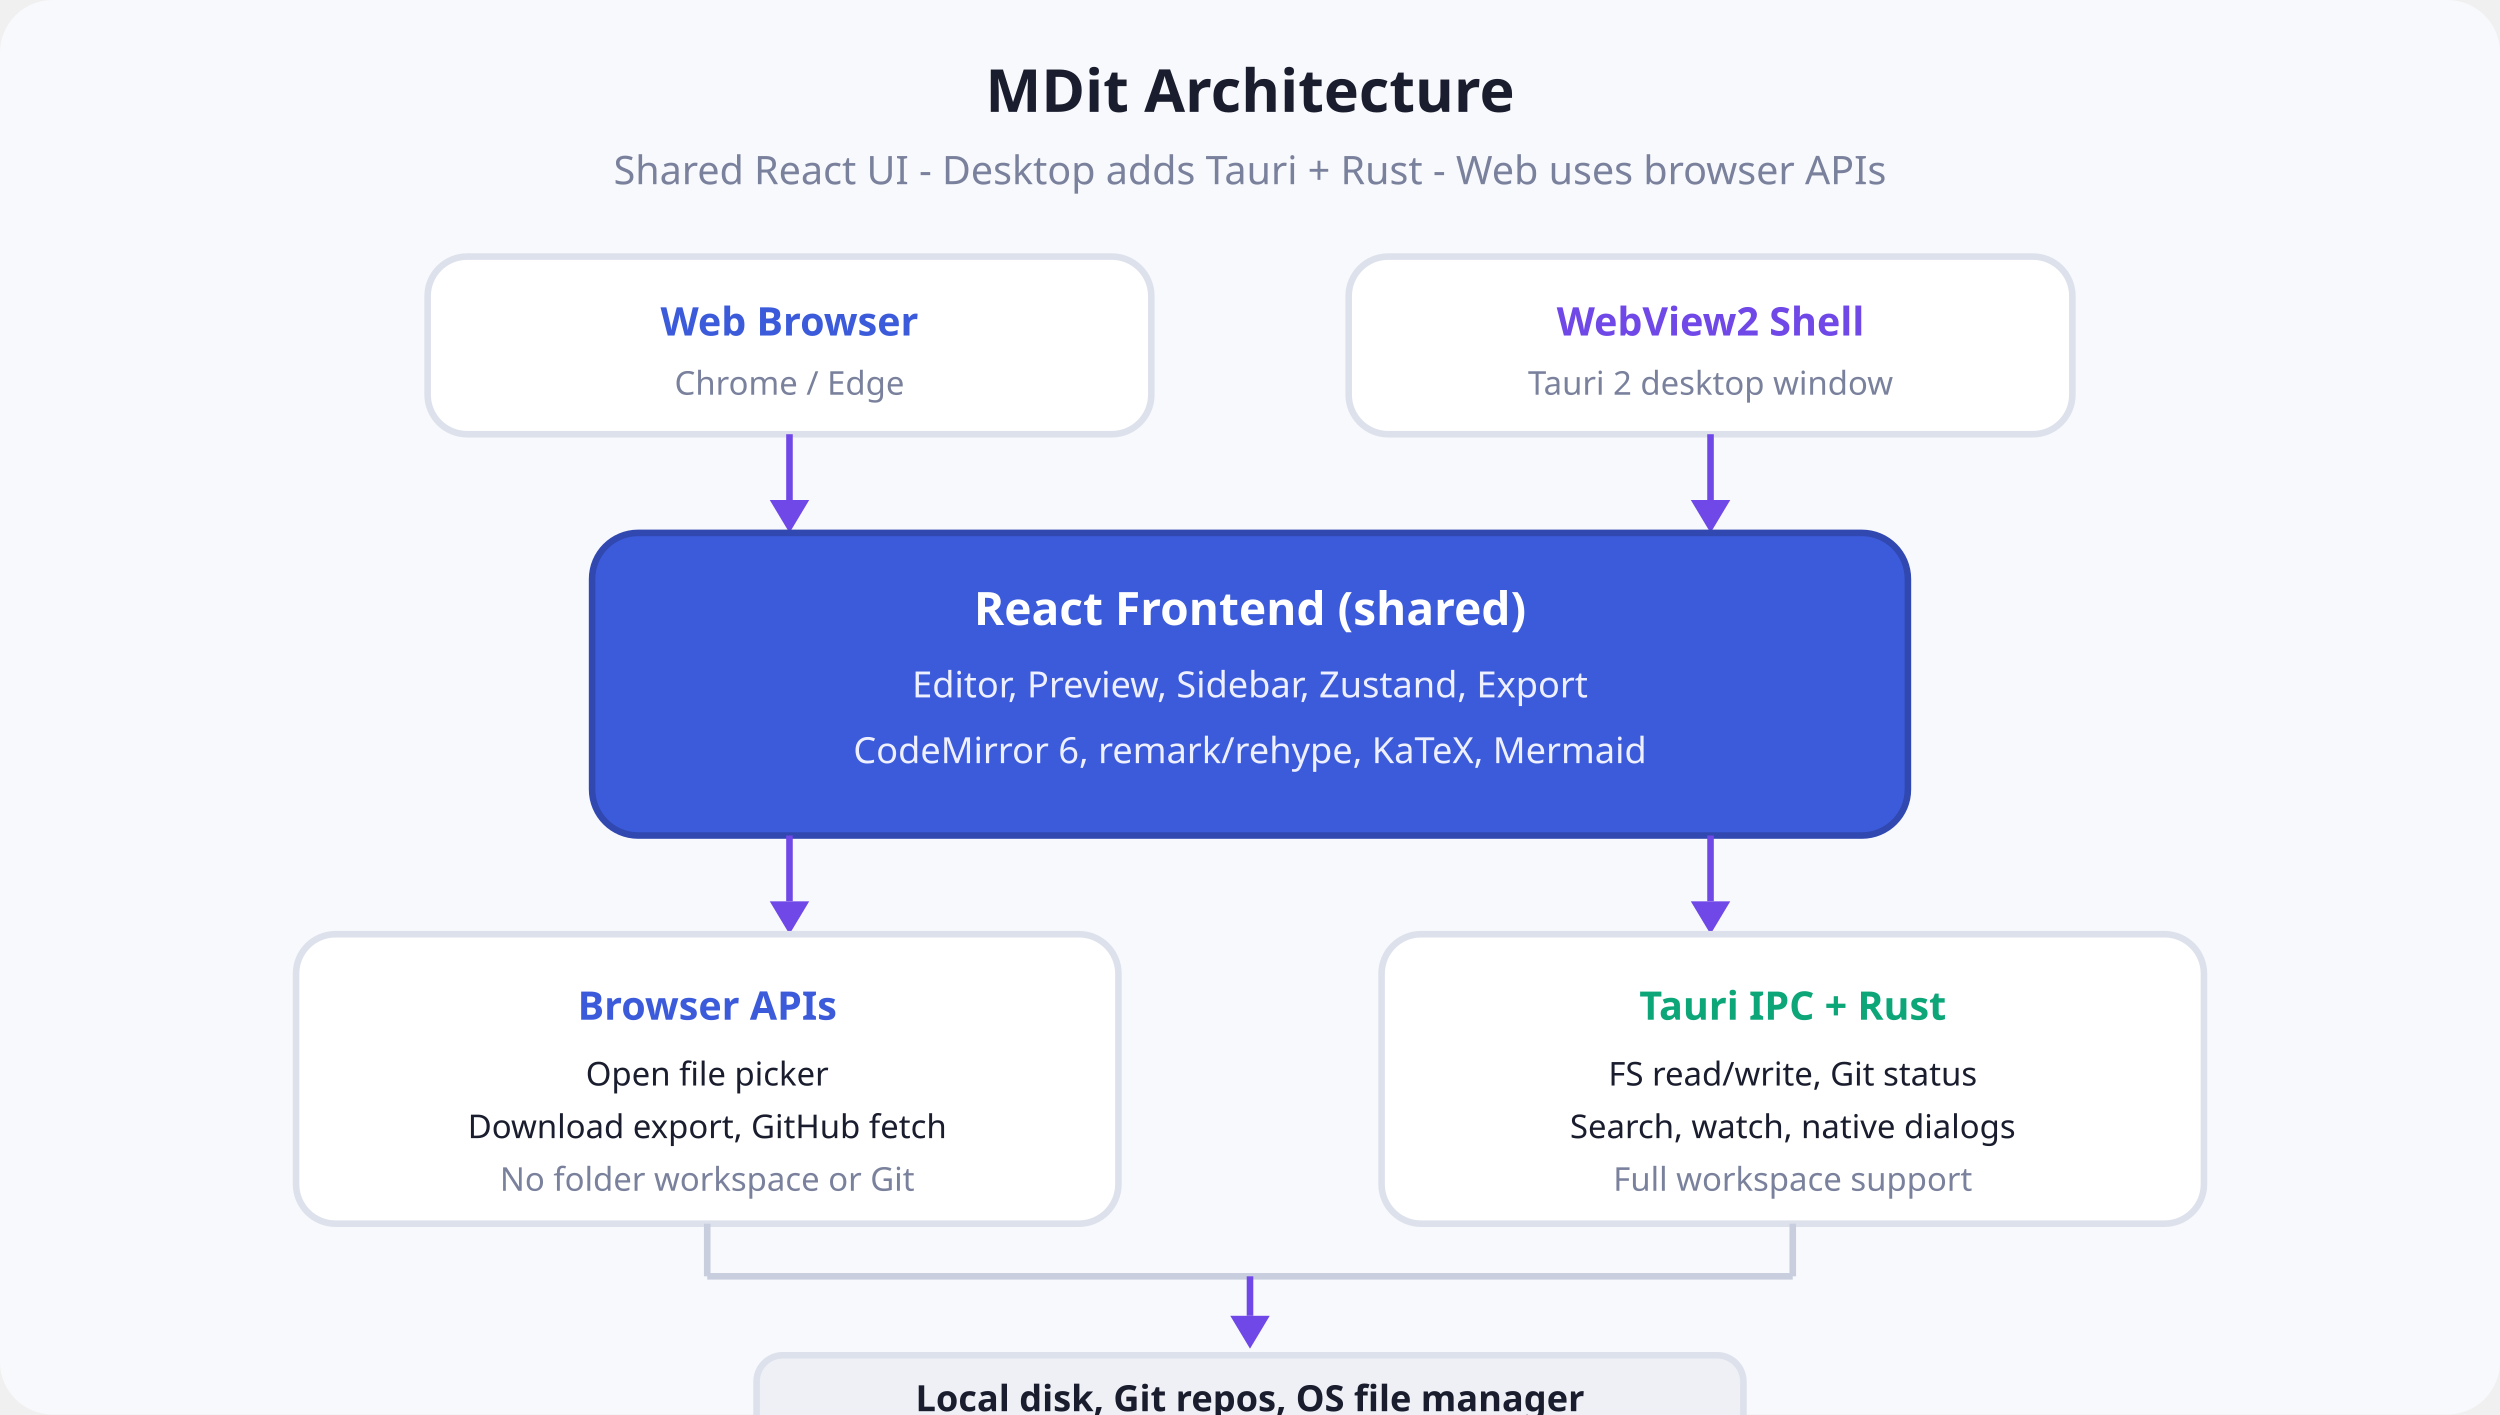
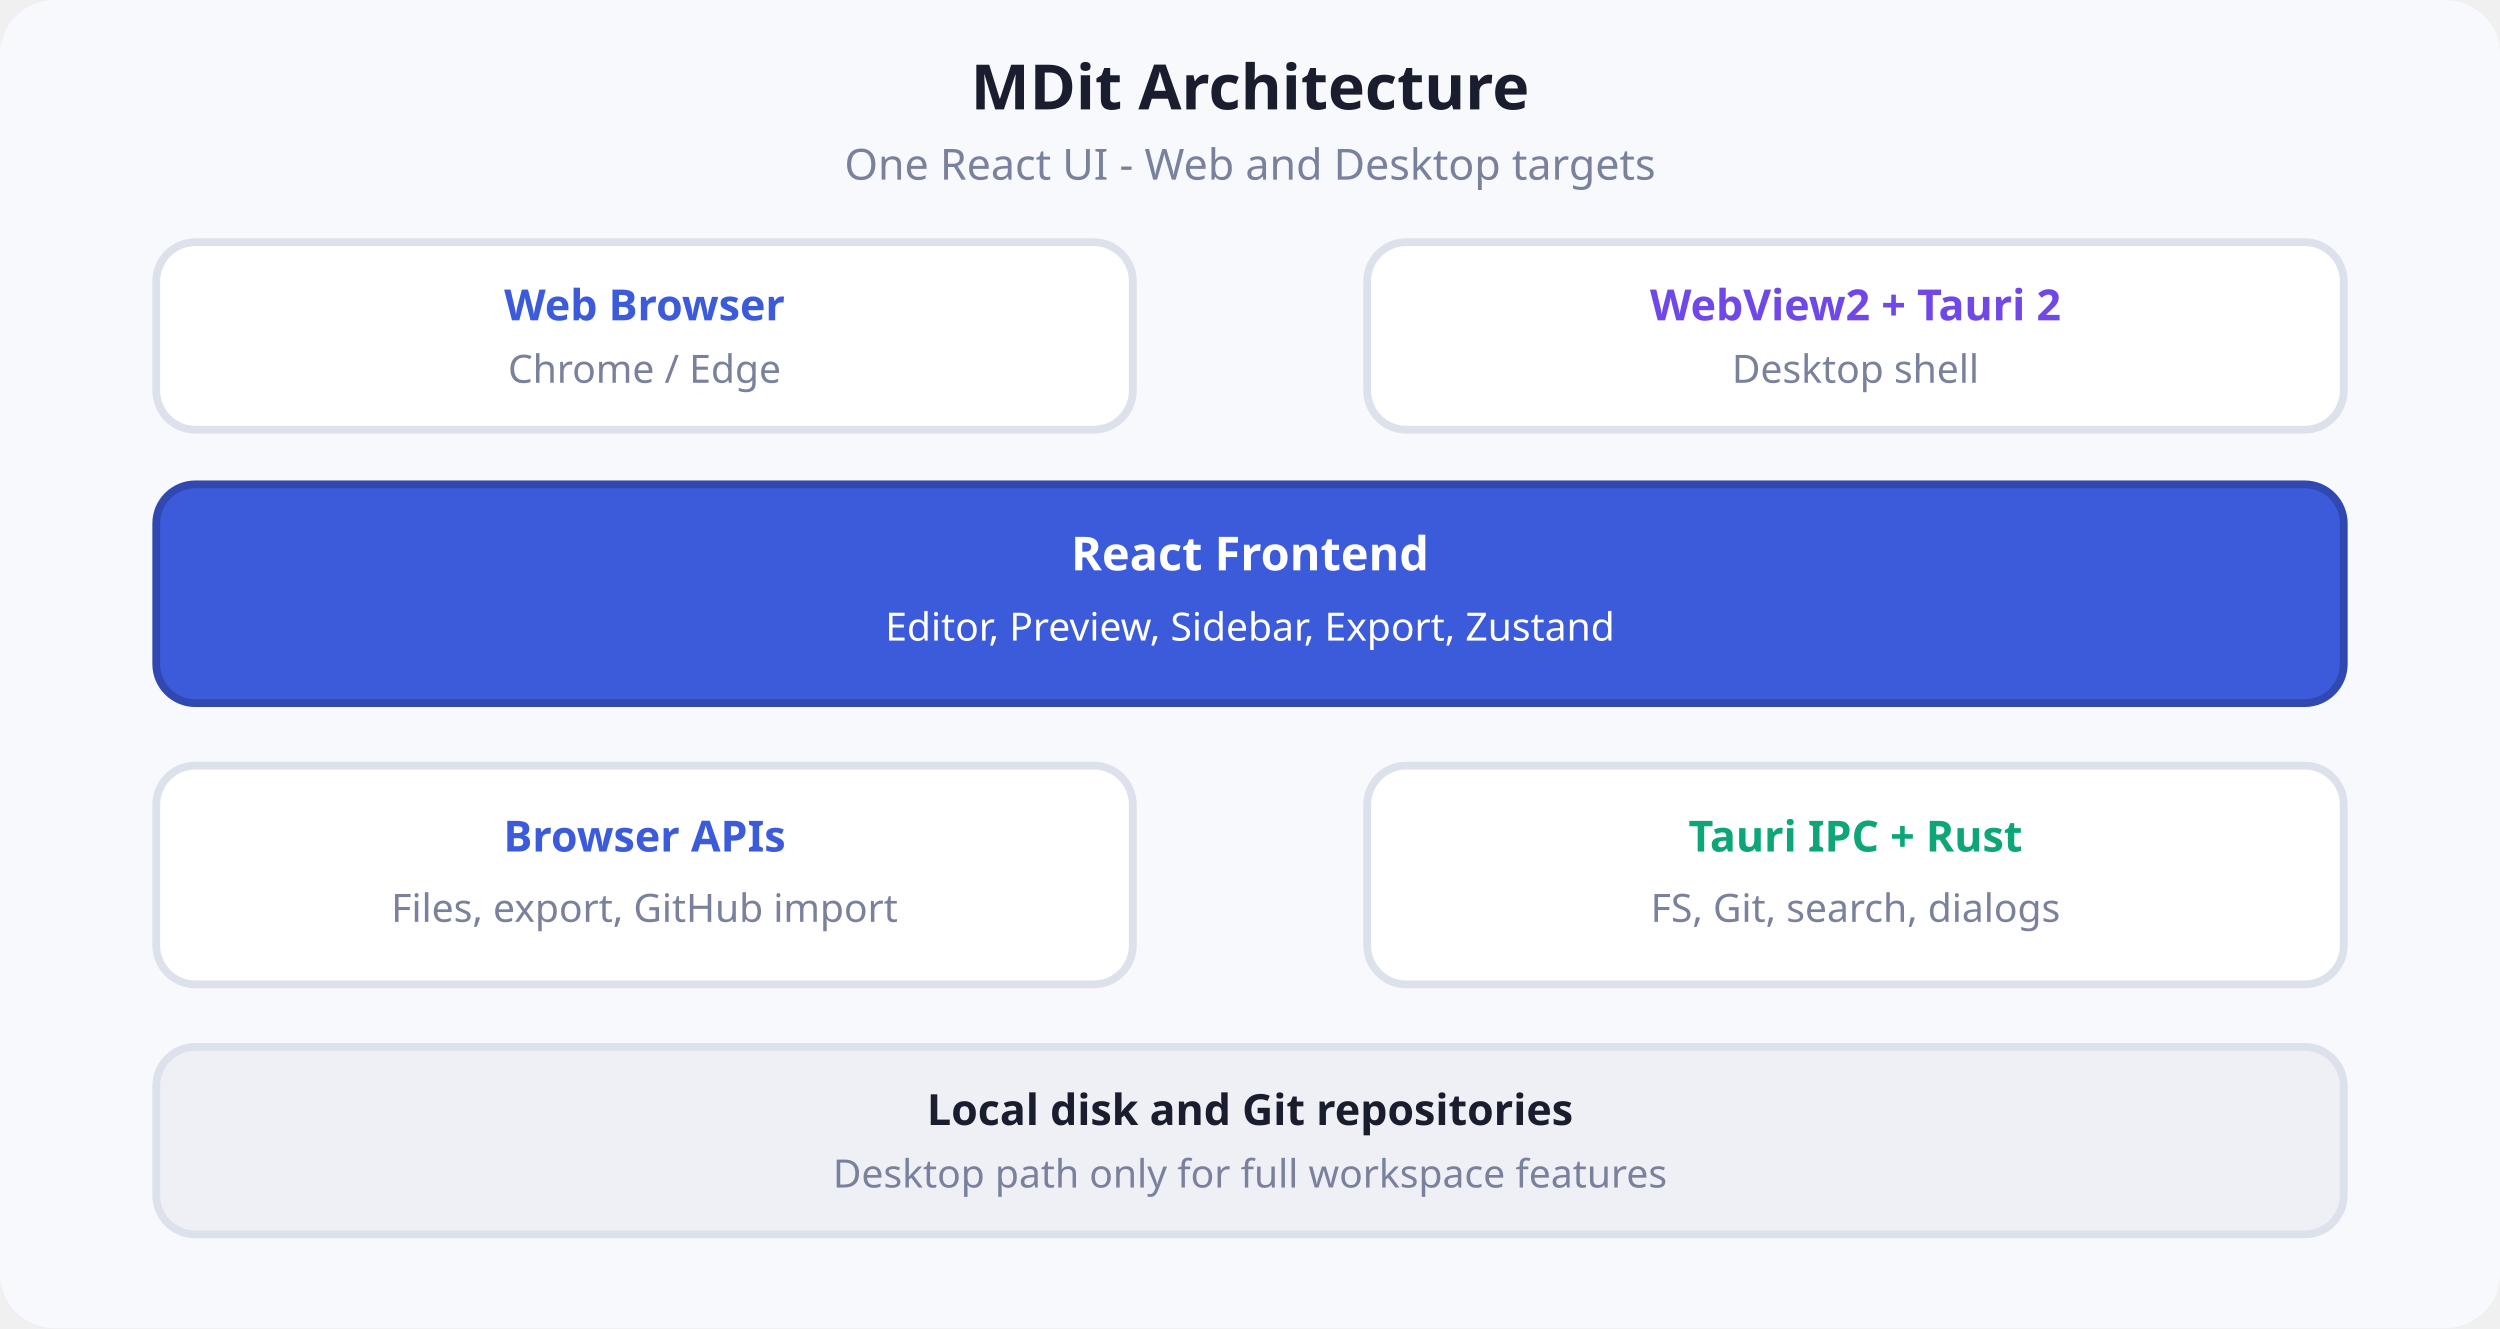
- <svg xmlns="http://www.w3.org/2000/svg" viewBox="0 0 760 430">
-   <rect width="760" height="430" rx="16" fill="#f8f9fc" />
-   <text x="380" y="34" text-anchor="middle" font-family="sans-serif" font-size="18" font-weight="700" fill="#1a1d2e">MDit Architecture</text>
-   <text x="380" y="56" text-anchor="middle" font-family="sans-serif" font-size="12" fill="#7a819c">Shared React UI - Desktop adds Tauri + Rust - Web uses browser APIs</text>
-   <rect x="130" y="78" width="220" height="54" rx="12" fill="#ffffff" stroke="#dde1ec" stroke-width="2" />
-   <text x="240" y="102" text-anchor="middle" font-family="sans-serif" font-size="12" font-weight="700" fill="#3b5bdb">Web Browser</text>
-   <text x="240" y="120" text-anchor="middle" font-family="sans-serif" font-size="10" fill="#7a819c">Chrome / Edge</text>
-   <rect x="410" y="78" width="220" height="54" rx="12" fill="#ffffff" stroke="#dde1ec" stroke-width="2" />
-   <text x="520" y="102" text-anchor="middle" font-family="sans-serif" font-size="12" font-weight="700" fill="#7048e8">WebView2 Shell</text>
-   <text x="520" y="120" text-anchor="middle" font-family="sans-serif" font-size="10" fill="#7a819c">Tauri 2 desktop window</text>
-   <line x1="240" y1="132" x2="240" y2="152" stroke="#7048e8" stroke-width="2" />
-   <polygon points="234,152 246,152 240,162" fill="#7048e8" />
-   <line x1="520" y1="132" x2="520" y2="152" stroke="#7048e8" stroke-width="2" />
-   <polygon points="514,152 526,152 520,162" fill="#7048e8" />
-   <rect x="180" y="162" width="400" height="92" rx="14" fill="#3b5bdb" stroke="#3048b0" stroke-width="2" />
-   <text x="380" y="190" text-anchor="middle" font-family="sans-serif" font-size="14" font-weight="700" fill="#ffffff">React Frontend (shared)</text>
-   <text x="380" y="212" text-anchor="middle" font-family="sans-serif" font-size="11" fill="#eef0ff">Editor, Preview, Sidebar, Zustand, Export</text>
-   <text x="380" y="232" text-anchor="middle" font-family="sans-serif" font-size="11" fill="#eef0ff">CodeMirror 6, remark/rehype, KaTeX, Mermaid</text>
-   <line x1="240" y1="254" x2="240" y2="274" stroke="#7048e8" stroke-width="2" />
-   <polygon points="234,274 246,274 240,284" fill="#7048e8" />
-   <line x1="520" y1="254" x2="520" y2="274" stroke="#7048e8" stroke-width="2" />
-   <polygon points="514,274 526,274 520,284" fill="#7048e8" />
-   <rect x="90" y="284" width="250" height="88" rx="12" fill="#ffffff" stroke="#dde1ec" stroke-width="2" />
-   <text x="215" y="310" text-anchor="middle" font-family="sans-serif" font-size="12" font-weight="700" fill="#3b5bdb">Browser APIs</text>
-   <text x="215" y="330" text-anchor="middle" font-family="sans-serif" font-size="10" fill="#1a1d2e">Open file picker</text>
-   <text x="215" y="346" text-anchor="middle" font-family="sans-serif" font-size="10" fill="#1a1d2e">Download export, GitHub fetch</text>
-   <text x="215" y="362" text-anchor="middle" font-family="sans-serif" font-size="10" fill="#7a819c">No folder workspace or Git</text>
-   <rect x="420" y="284" width="250" height="88" rx="12" fill="#ffffff" stroke="#dde1ec" stroke-width="2" />
-   <text x="545" y="310" text-anchor="middle" font-family="sans-serif" font-size="12" font-weight="700" fill="#0ca678">Tauri IPC + Rust</text>
-   <text x="545" y="330" text-anchor="middle" font-family="sans-serif" font-size="10" fill="#1a1d2e">FS read/write, Git status</text>
-   <text x="545" y="346" text-anchor="middle" font-family="sans-serif" font-size="10" fill="#1a1d2e">Search, watch, native dialogs</text>
-   <text x="545" y="362" text-anchor="middle" font-family="sans-serif" font-size="10" fill="#7a819c">Full workspace support</text>
-   <line x1="215" y1="372" x2="215" y2="388" stroke="#c8cede" stroke-width="2" />
-   <line x1="545" y1="372" x2="545" y2="388" stroke="#c8cede" stroke-width="2" />
-   <line x1="215" y1="388" x2="545" y2="388" stroke="#c8cede" stroke-width="2" />
-   <line x1="380" y1="388" x2="380" y2="400" stroke="#7048e8" stroke-width="2" />
-   <polygon points="374,400 386,400 380,410" fill="#7048e8" />
-   <rect x="230" y="412" width="300" height="26" rx="8" fill="#eef0f6" stroke="#dde1ec" stroke-width="2" />
-   <text x="380" y="429" text-anchor="middle" font-family="sans-serif" font-size="11" font-weight="600" fill="#1a1d2e">Local disk, Git repos, OS file manager</text>
+ <svg xmlns="http://www.w3.org/2000/svg" viewBox="0 0 640 340">
+   <rect width="640" height="340" rx="14" fill="#f8f9fc" />
+   <text x="320" y="28" text-anchor="middle" font-family="sans-serif" font-size="16" font-weight="700" fill="#1a1d2e">MDit Architecture</text>
+   <text x="320" y="46" text-anchor="middle" font-family="sans-serif" font-size="11" fill="#7a819c">One React UI - Web and Desktop targets</text>
+   <rect x="40" y="62" width="250" height="48" rx="10" fill="#ffffff" stroke="#dde1ec" stroke-width="2" />
+   <text x="165" y="82" text-anchor="middle" font-family="sans-serif" font-size="11" font-weight="700" fill="#3b5bdb">Web Browser</text>
+   <text x="165" y="98" text-anchor="middle" font-family="sans-serif" font-size="10" fill="#7a819c">Chrome / Edge</text>
+   <rect x="350" y="62" width="250" height="48" rx="10" fill="#ffffff" stroke="#dde1ec" stroke-width="2" />
+   <text x="475" y="82" text-anchor="middle" font-family="sans-serif" font-size="11" font-weight="700" fill="#7048e8">WebView2 + Tauri 2</text>
+   <text x="475" y="98" text-anchor="middle" font-family="sans-serif" font-size="10" fill="#7a819c">Desktop shell</text>
+   <rect x="40" y="124" width="560" height="56" rx="10" fill="#3b5bdb" stroke="#3048b0" stroke-width="2" />
+   <text x="320" y="146" text-anchor="middle" font-family="sans-serif" font-size="12" font-weight="700" fill="#ffffff">React Frontend</text>
+   <text x="320" y="164" text-anchor="middle" font-family="sans-serif" font-size="10" fill="#ffffff">Editor, Preview, Sidebar, Export, Zustand</text>
+   <rect x="40" y="196" width="250" height="56" rx="10" fill="#ffffff" stroke="#dde1ec" stroke-width="2" />
+   <text x="165" y="218" text-anchor="middle" font-family="sans-serif" font-size="11" font-weight="700" fill="#3b5bdb">Browser APIs</text>
+   <text x="165" y="236" text-anchor="middle" font-family="sans-serif" font-size="10" fill="#7a819c">Files, export, GitHub import</text>
+   <rect x="350" y="196" width="250" height="56" rx="10" fill="#ffffff" stroke="#dde1ec" stroke-width="2" />
+   <text x="475" y="218" text-anchor="middle" font-family="sans-serif" font-size="11" font-weight="700" fill="#0ca678">Tauri IPC + Rust</text>
+   <text x="475" y="236" text-anchor="middle" font-family="sans-serif" font-size="10" fill="#7a819c">FS, Git, search, dialogs</text>
+   <rect x="40" y="268" width="560" height="48" rx="10" fill="#eef0f6" stroke="#dde1ec" stroke-width="2" />
+   <text x="320" y="288" text-anchor="middle" font-family="sans-serif" font-size="11" font-weight="700" fill="#1a1d2e">Local disk and Git repositories</text>
+   <text x="320" y="304" text-anchor="middle" font-family="sans-serif" font-size="10" fill="#7a819c">Desktop path only for full workspace features</text>
</svg>
